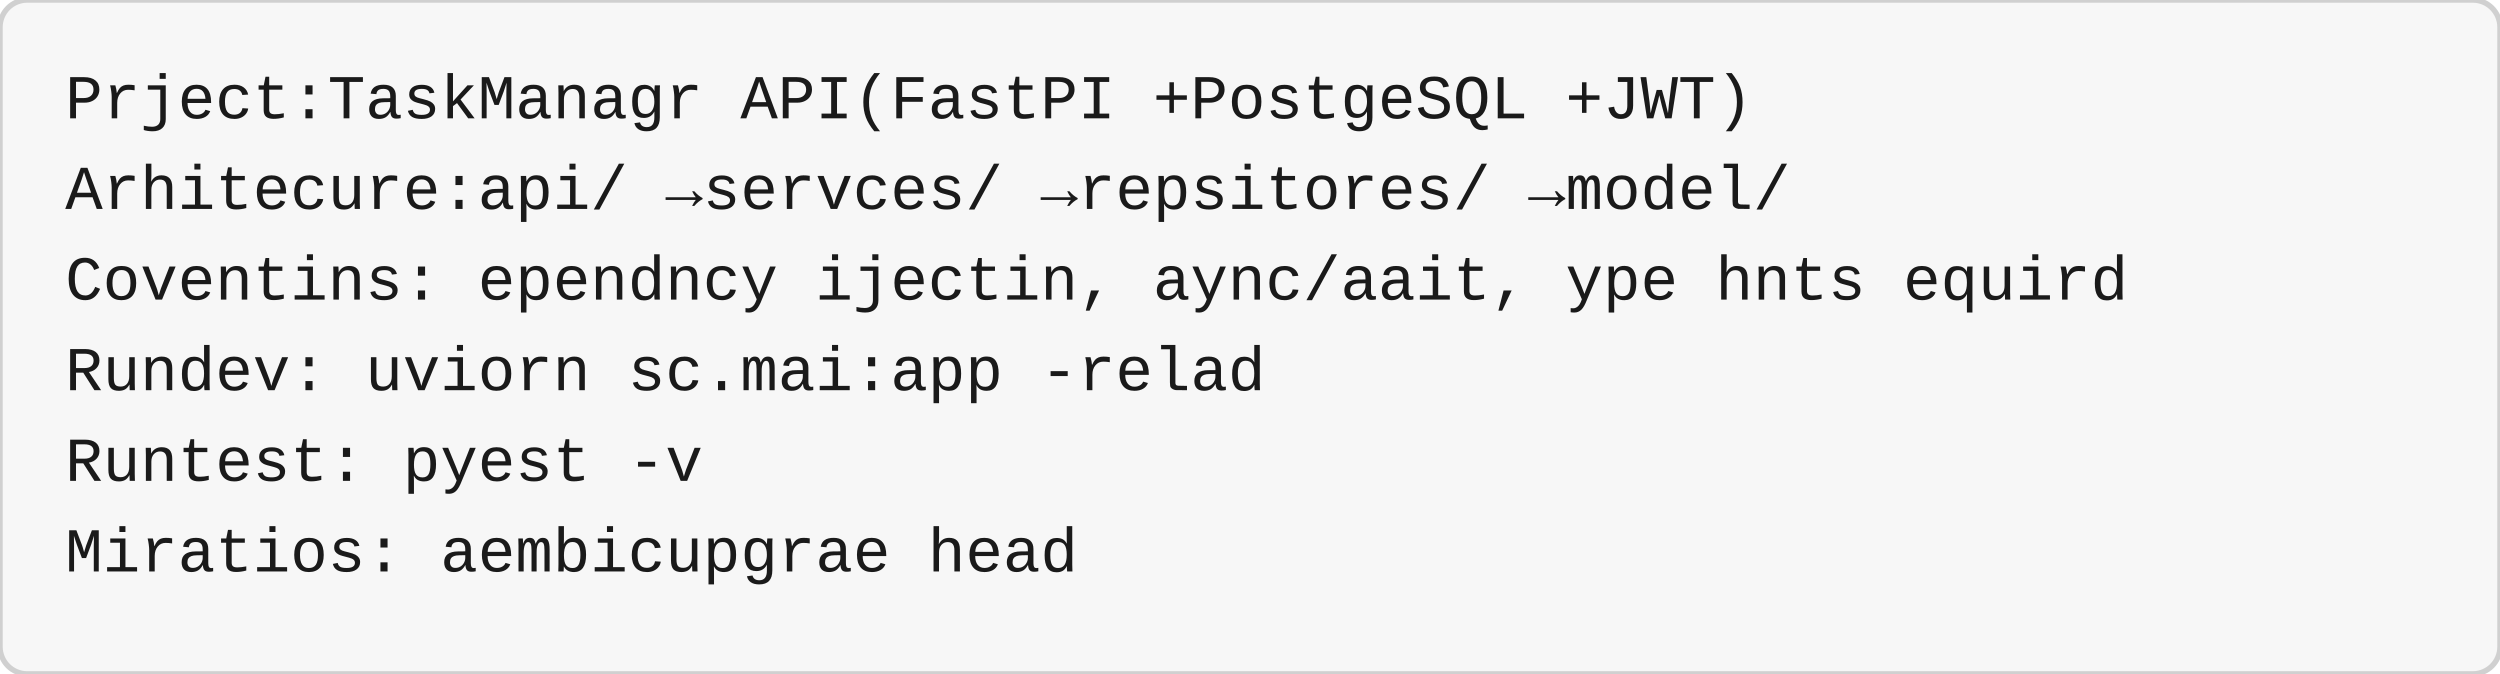
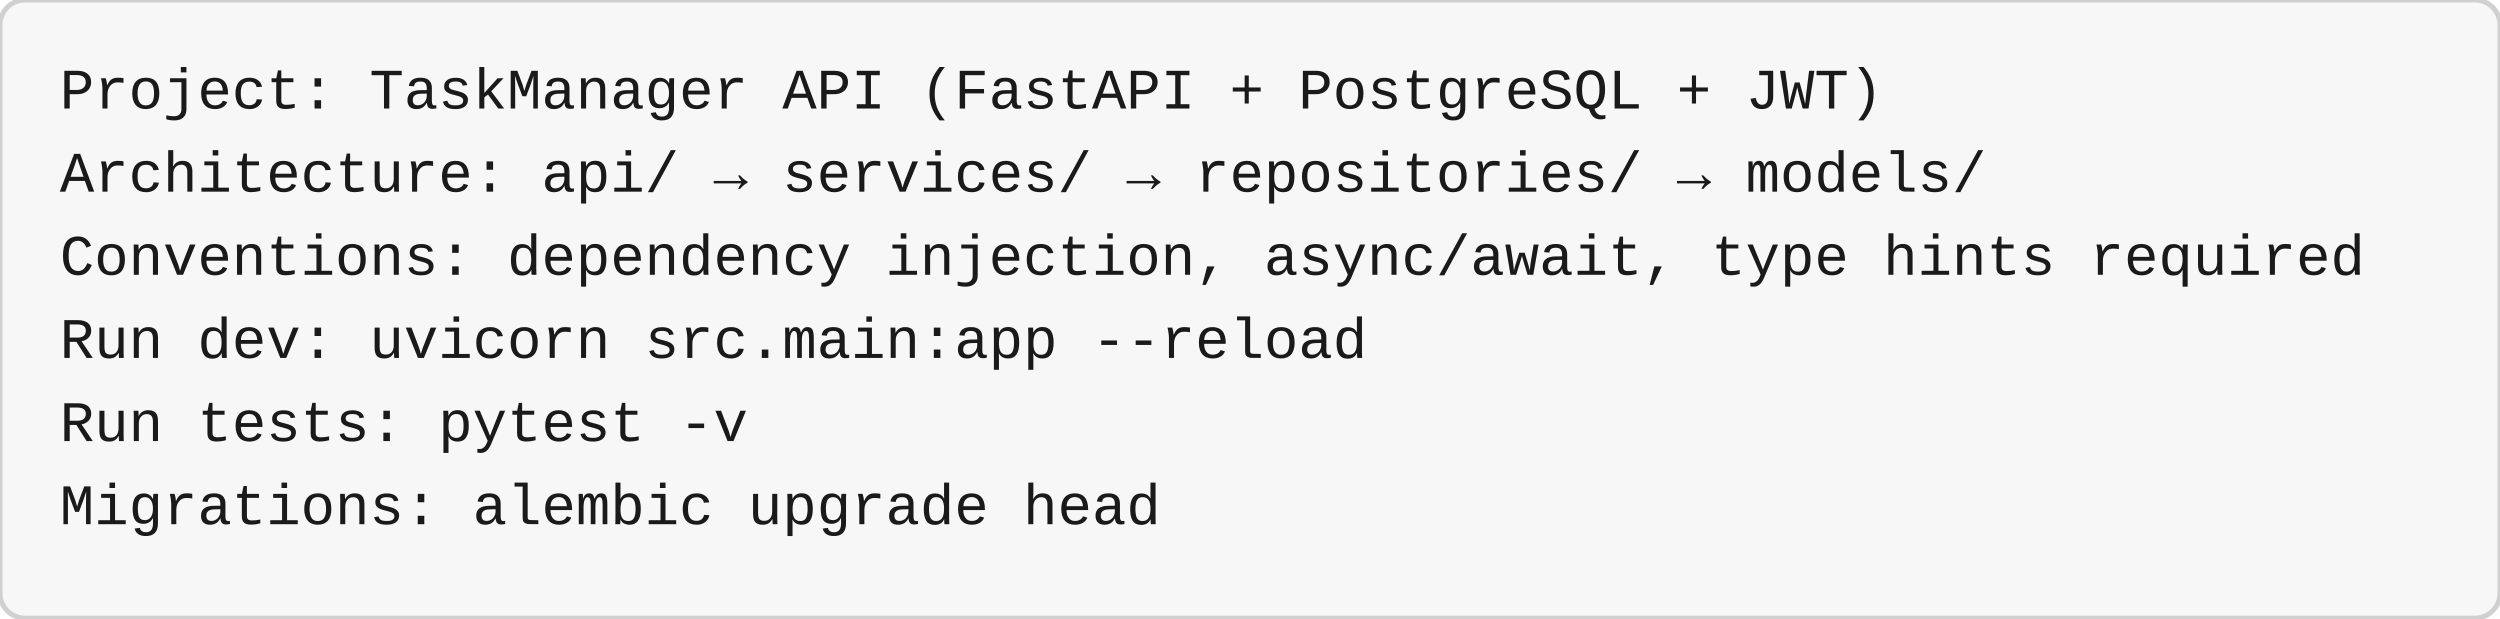
- <svg xmlns="http://www.w3.org/2000/svg" viewBox="0 0 920 248" width="920" height="248">
-   <rect width="920" height="248" rx="10" ry="10" fill="#f7f7f7" stroke="#d0d0d0" stroke-width="2" />
-   <text x="24" y="43.55" text-anchor="start" font-family="Consolas, 'Courier New', monospace" font-size="23.00" fill="#1a1a1a">Prject:TaskManagr API(FastPI +PostgeSQL +JWT)</text>
-   <text x="24" y="76.9" text-anchor="start" font-family="Consolas, 'Courier New', monospace" font-size="23.00" fill="#1a1a1a">Arhitecure:api/ →servces/ →repsitores/ →model/</text>
-   <text x="24" y="110.25" text-anchor="start" font-family="Consolas, 'Courier New', monospace" font-size="23.00" fill="#1a1a1a">Coventins: ependncy ijectin, aync/aait, ype hnts equird</text>
-   <text x="24" y="143.6" text-anchor="start" font-family="Consolas, 'Courier New', monospace" font-size="23.00" fill="#1a1a1a">Rundev: uviorn sc.mai:app -relad</text>
-   <text x="24" y="176.95" text-anchor="start" font-family="Consolas, 'Courier New', monospace" font-size="23.00" fill="#1a1a1a">Runtest: pyest -v</text>
-   <text x="24" y="210.3" text-anchor="start" font-family="Consolas, 'Courier New', monospace" font-size="23.00" fill="#1a1a1a">Miratios: aembicupgrae head</text>
+ <svg xmlns="http://www.w3.org/2000/svg" viewBox="0 0 1003 248" width="1003" height="248">
+   <rect width="1003" height="248" rx="10" ry="10" fill="#f7f7f7" stroke="#d0d0d0" stroke-width="2" />
+   <text x="24" y="43.55" text-anchor="start" font-family="Consolas, 'Courier New', monospace" font-size="23.00" fill="#1a1a1a">Project: TaskManager API (FastAPI + PostgreSQL + JWT)</text>
+   <text x="24" y="76.9" text-anchor="start" font-family="Consolas, 'Courier New', monospace" font-size="23.00" fill="#1a1a1a">Architecture: api/ → services/ → repositories/ → models/</text>
+   <text x="24" y="110.25" text-anchor="start" font-family="Consolas, 'Courier New', monospace" font-size="23.00" fill="#1a1a1a">Conventions: dependency injection, async/await, type hints required</text>
+   <text x="24" y="143.6" text-anchor="start" font-family="Consolas, 'Courier New', monospace" font-size="23.00" fill="#1a1a1a">Run dev: uvicorn src.main:app --reload</text>
+   <text x="24" y="176.95" text-anchor="start" font-family="Consolas, 'Courier New', monospace" font-size="23.00" fill="#1a1a1a">Run tests: pytest -v</text>
+   <text x="24" y="210.3" text-anchor="start" font-family="Consolas, 'Courier New', monospace" font-size="23.00" fill="#1a1a1a">Migrations: alembic upgrade head</text>
</svg>
